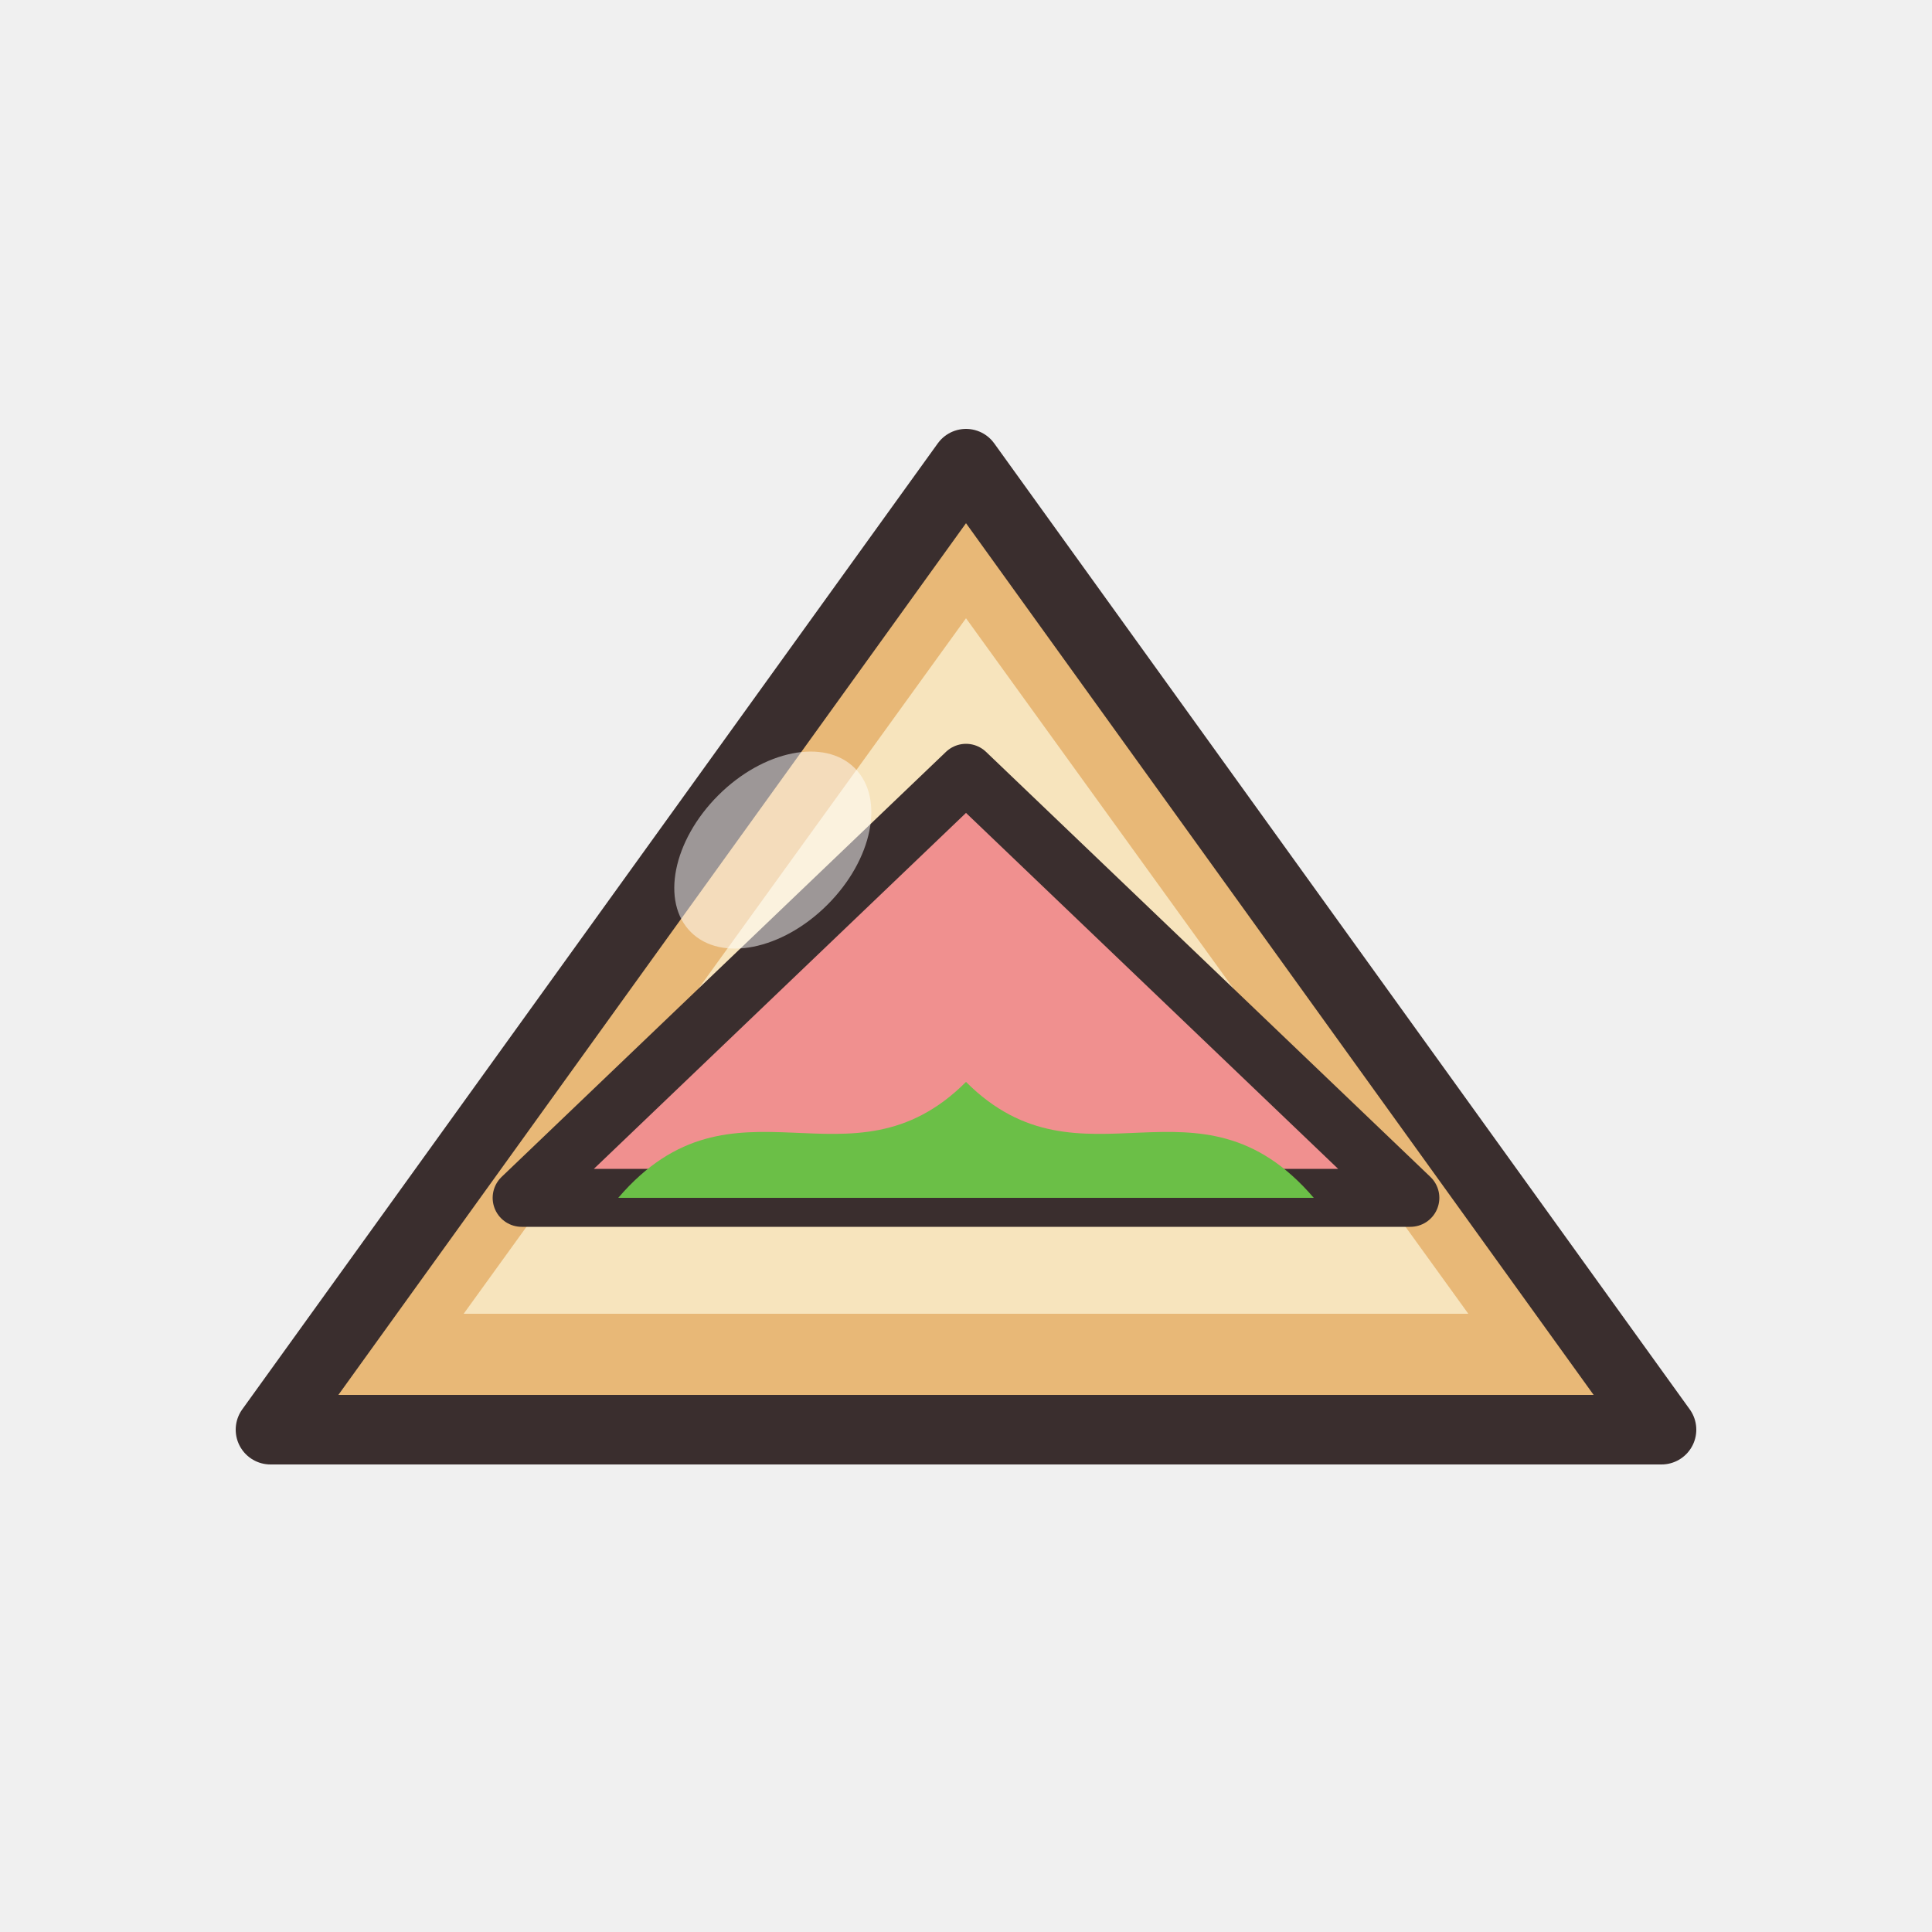
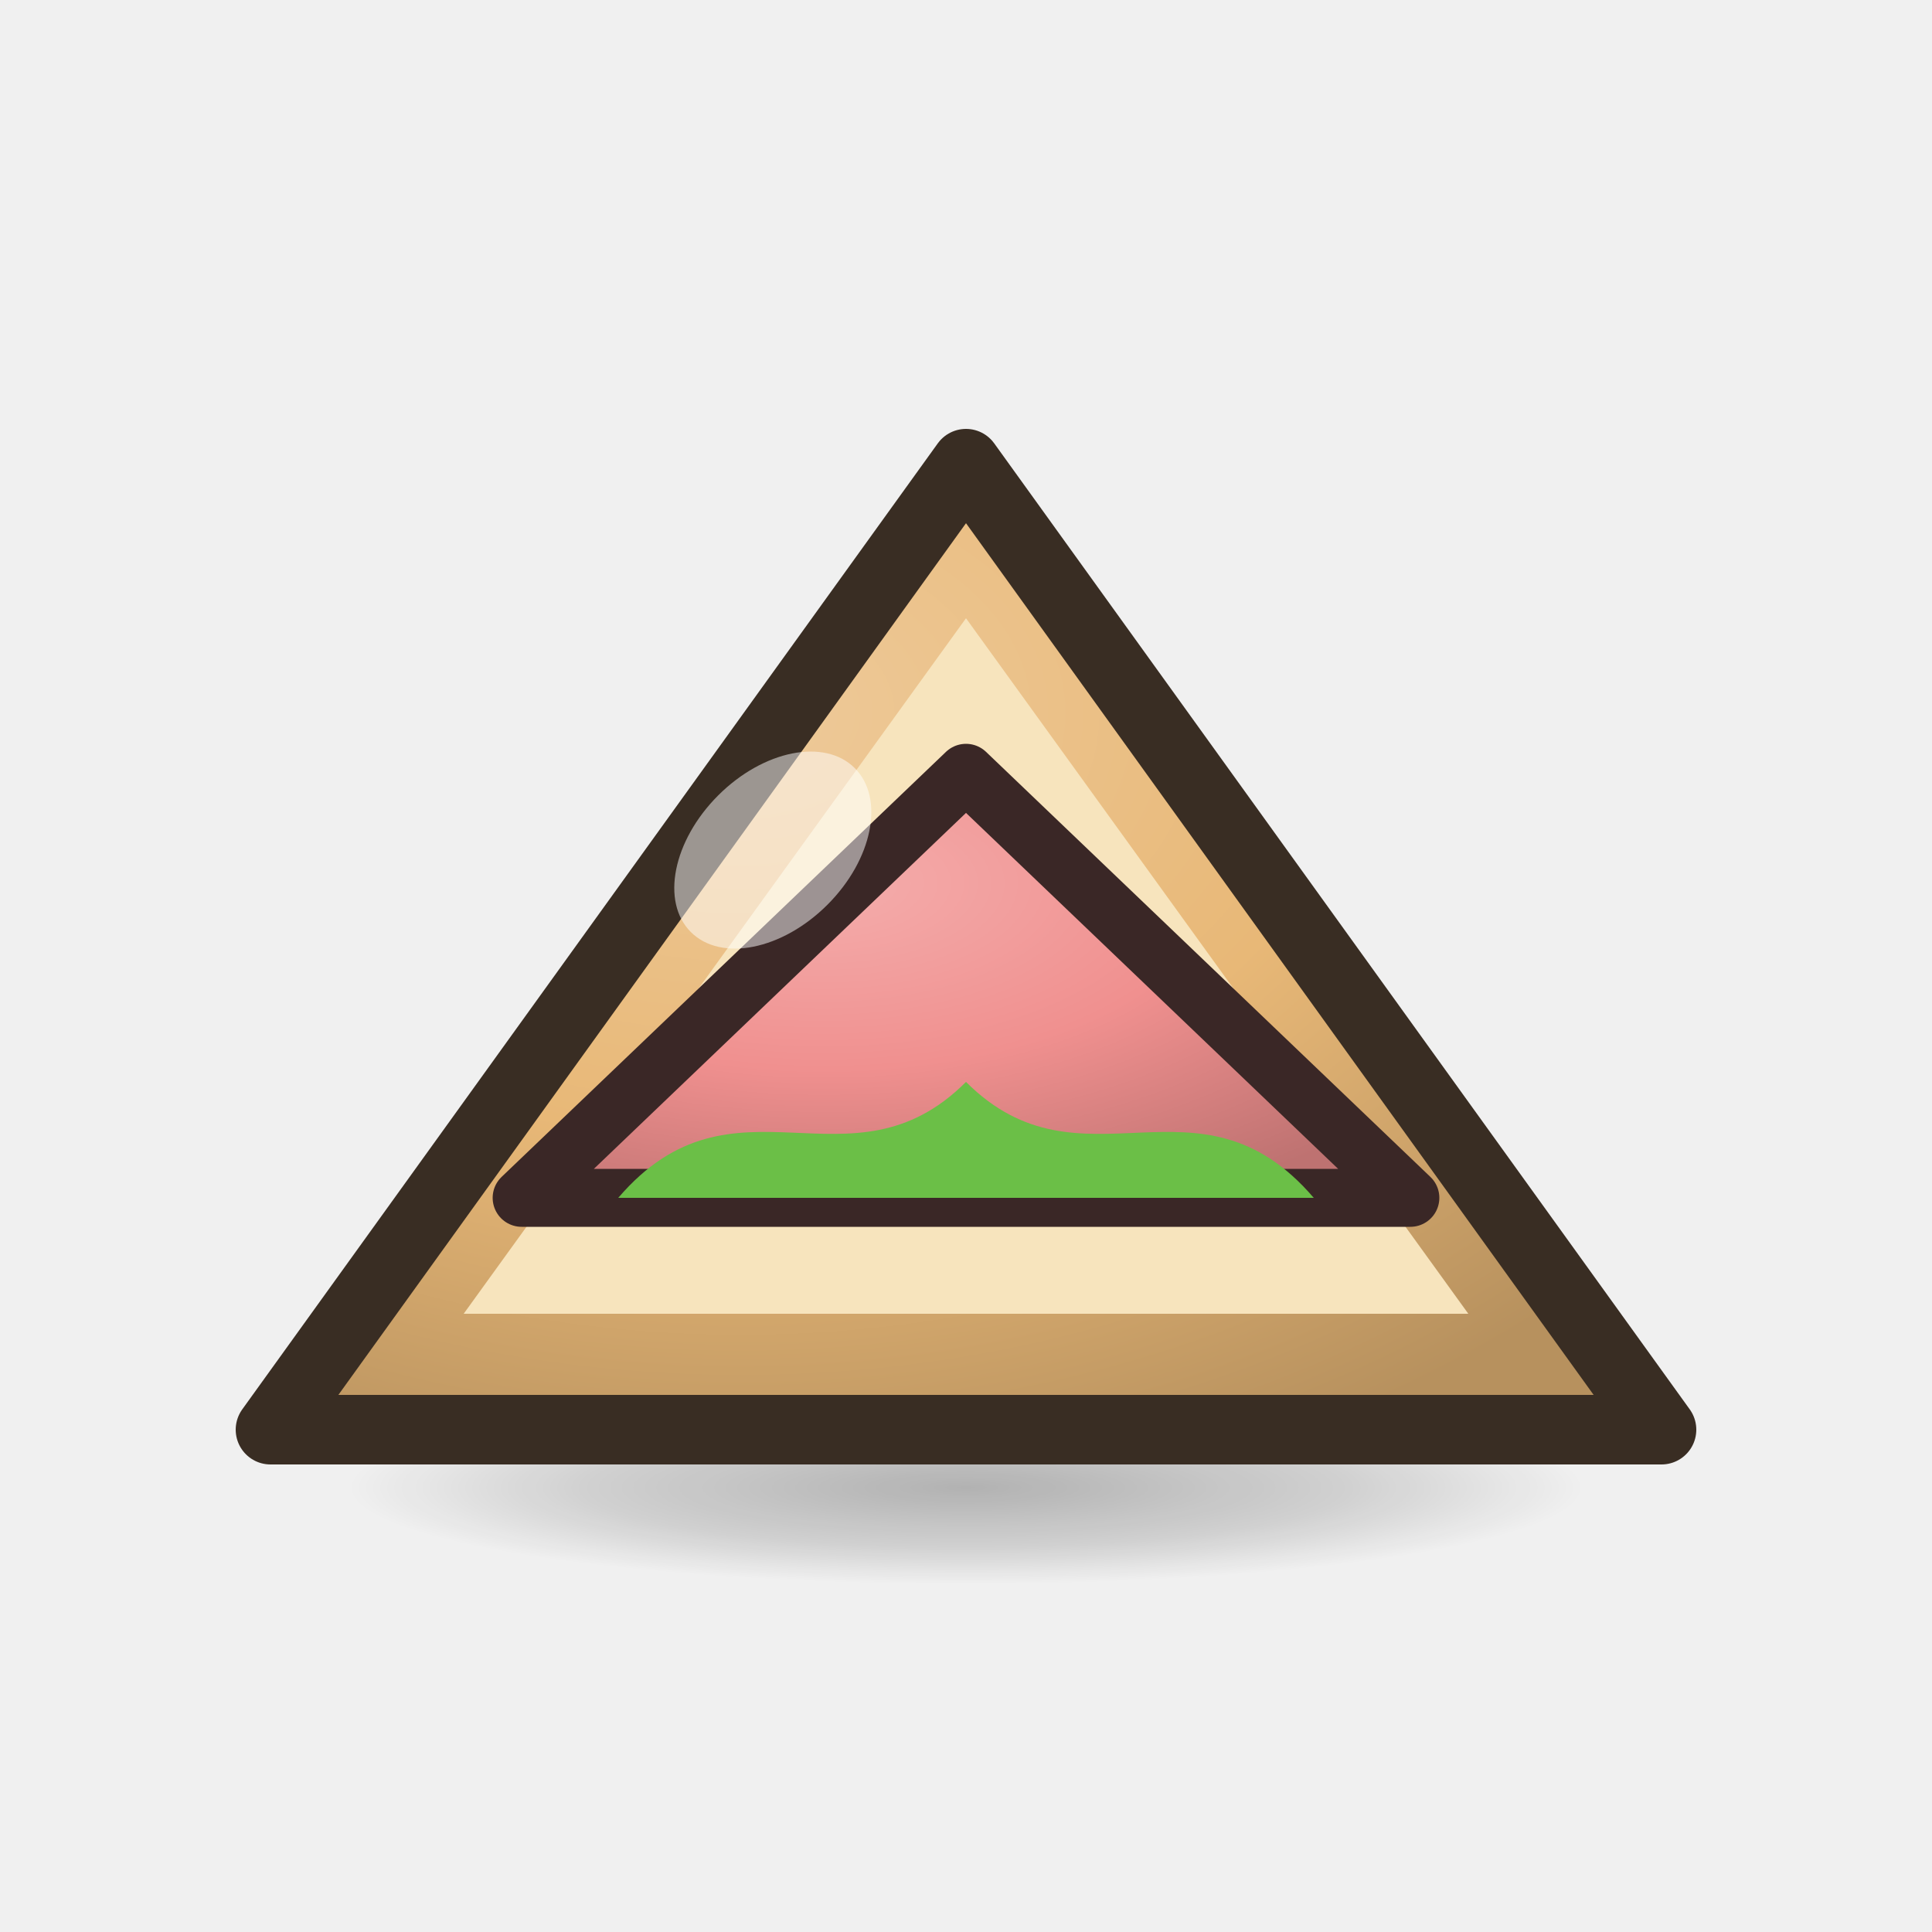
<svg xmlns="http://www.w3.org/2000/svg" viewBox="0 0 100 100">
-   <path d="M14 74 L50 24 L86 74 Z" fill="#e8b877" stroke="#3a2e2e" stroke-width="3.6" stroke-linejoin="round" stroke-linecap="round" />
+   <defs>
+     <radialGradient id="g0" cx="34%" cy="26%" r="84%">
+       <stop offset="0" stop-color="#eeca9a" />
+       <stop offset=".52" stop-color="#e8b877" />
+       <stop offset="1" stop-color="#b7915e" />
+     </radialGradient>
+     <radialGradient id="g1" cx="34%" cy="26%" r="84%">
+       <stop offset="0" stop-color="#f4adac" />
+       <stop offset=".52" stop-color="#f0908f" />
+       <stop offset="1" stop-color="#be7271" />
+     </radialGradient>
+     <radialGradient id="s2">
+       <stop offset="0" stop-color="#000" stop-opacity="0.26" />
+       <stop offset=".62" stop-color="#000" stop-opacity="0.130" />
+       <stop offset="1" stop-color="#000" stop-opacity="0" />
+     </radialGradient>
+   </defs>
+   <ellipse cx="50" cy="77" rx="32" ry="5" fill="url(#s2)" />
+   <path d="M14 74 L50 24 L86 74 Z" fill="url(#g0)" stroke="#392d23" stroke-width="3.6" stroke-linejoin="round" stroke-linecap="round" />
  <path d="M24 68 L50 32 L76 68 Z" fill="#f7e4bd" />
-   <path d="M27 62 L50 40 L73 62 Z" fill="#f0908f" stroke="#3a2e2e" stroke-width="3" stroke-linejoin="round" stroke-linecap="round" />
+   <path d="M27 62 L50 40 L73 62 Z" fill="url(#g1)" stroke="#3a2726" stroke-width="3" stroke-linejoin="round" stroke-linecap="round" />
  <path d="M32 62 C38 55 44 62 50 56 C56 62 62 55 68 62 Z" fill="#6bbf47" />
  <ellipse cx="40" cy="44" rx="6" ry="4" fill="#fff" opacity="0.5" transform="rotate(-45 40 44)" />
</svg>
